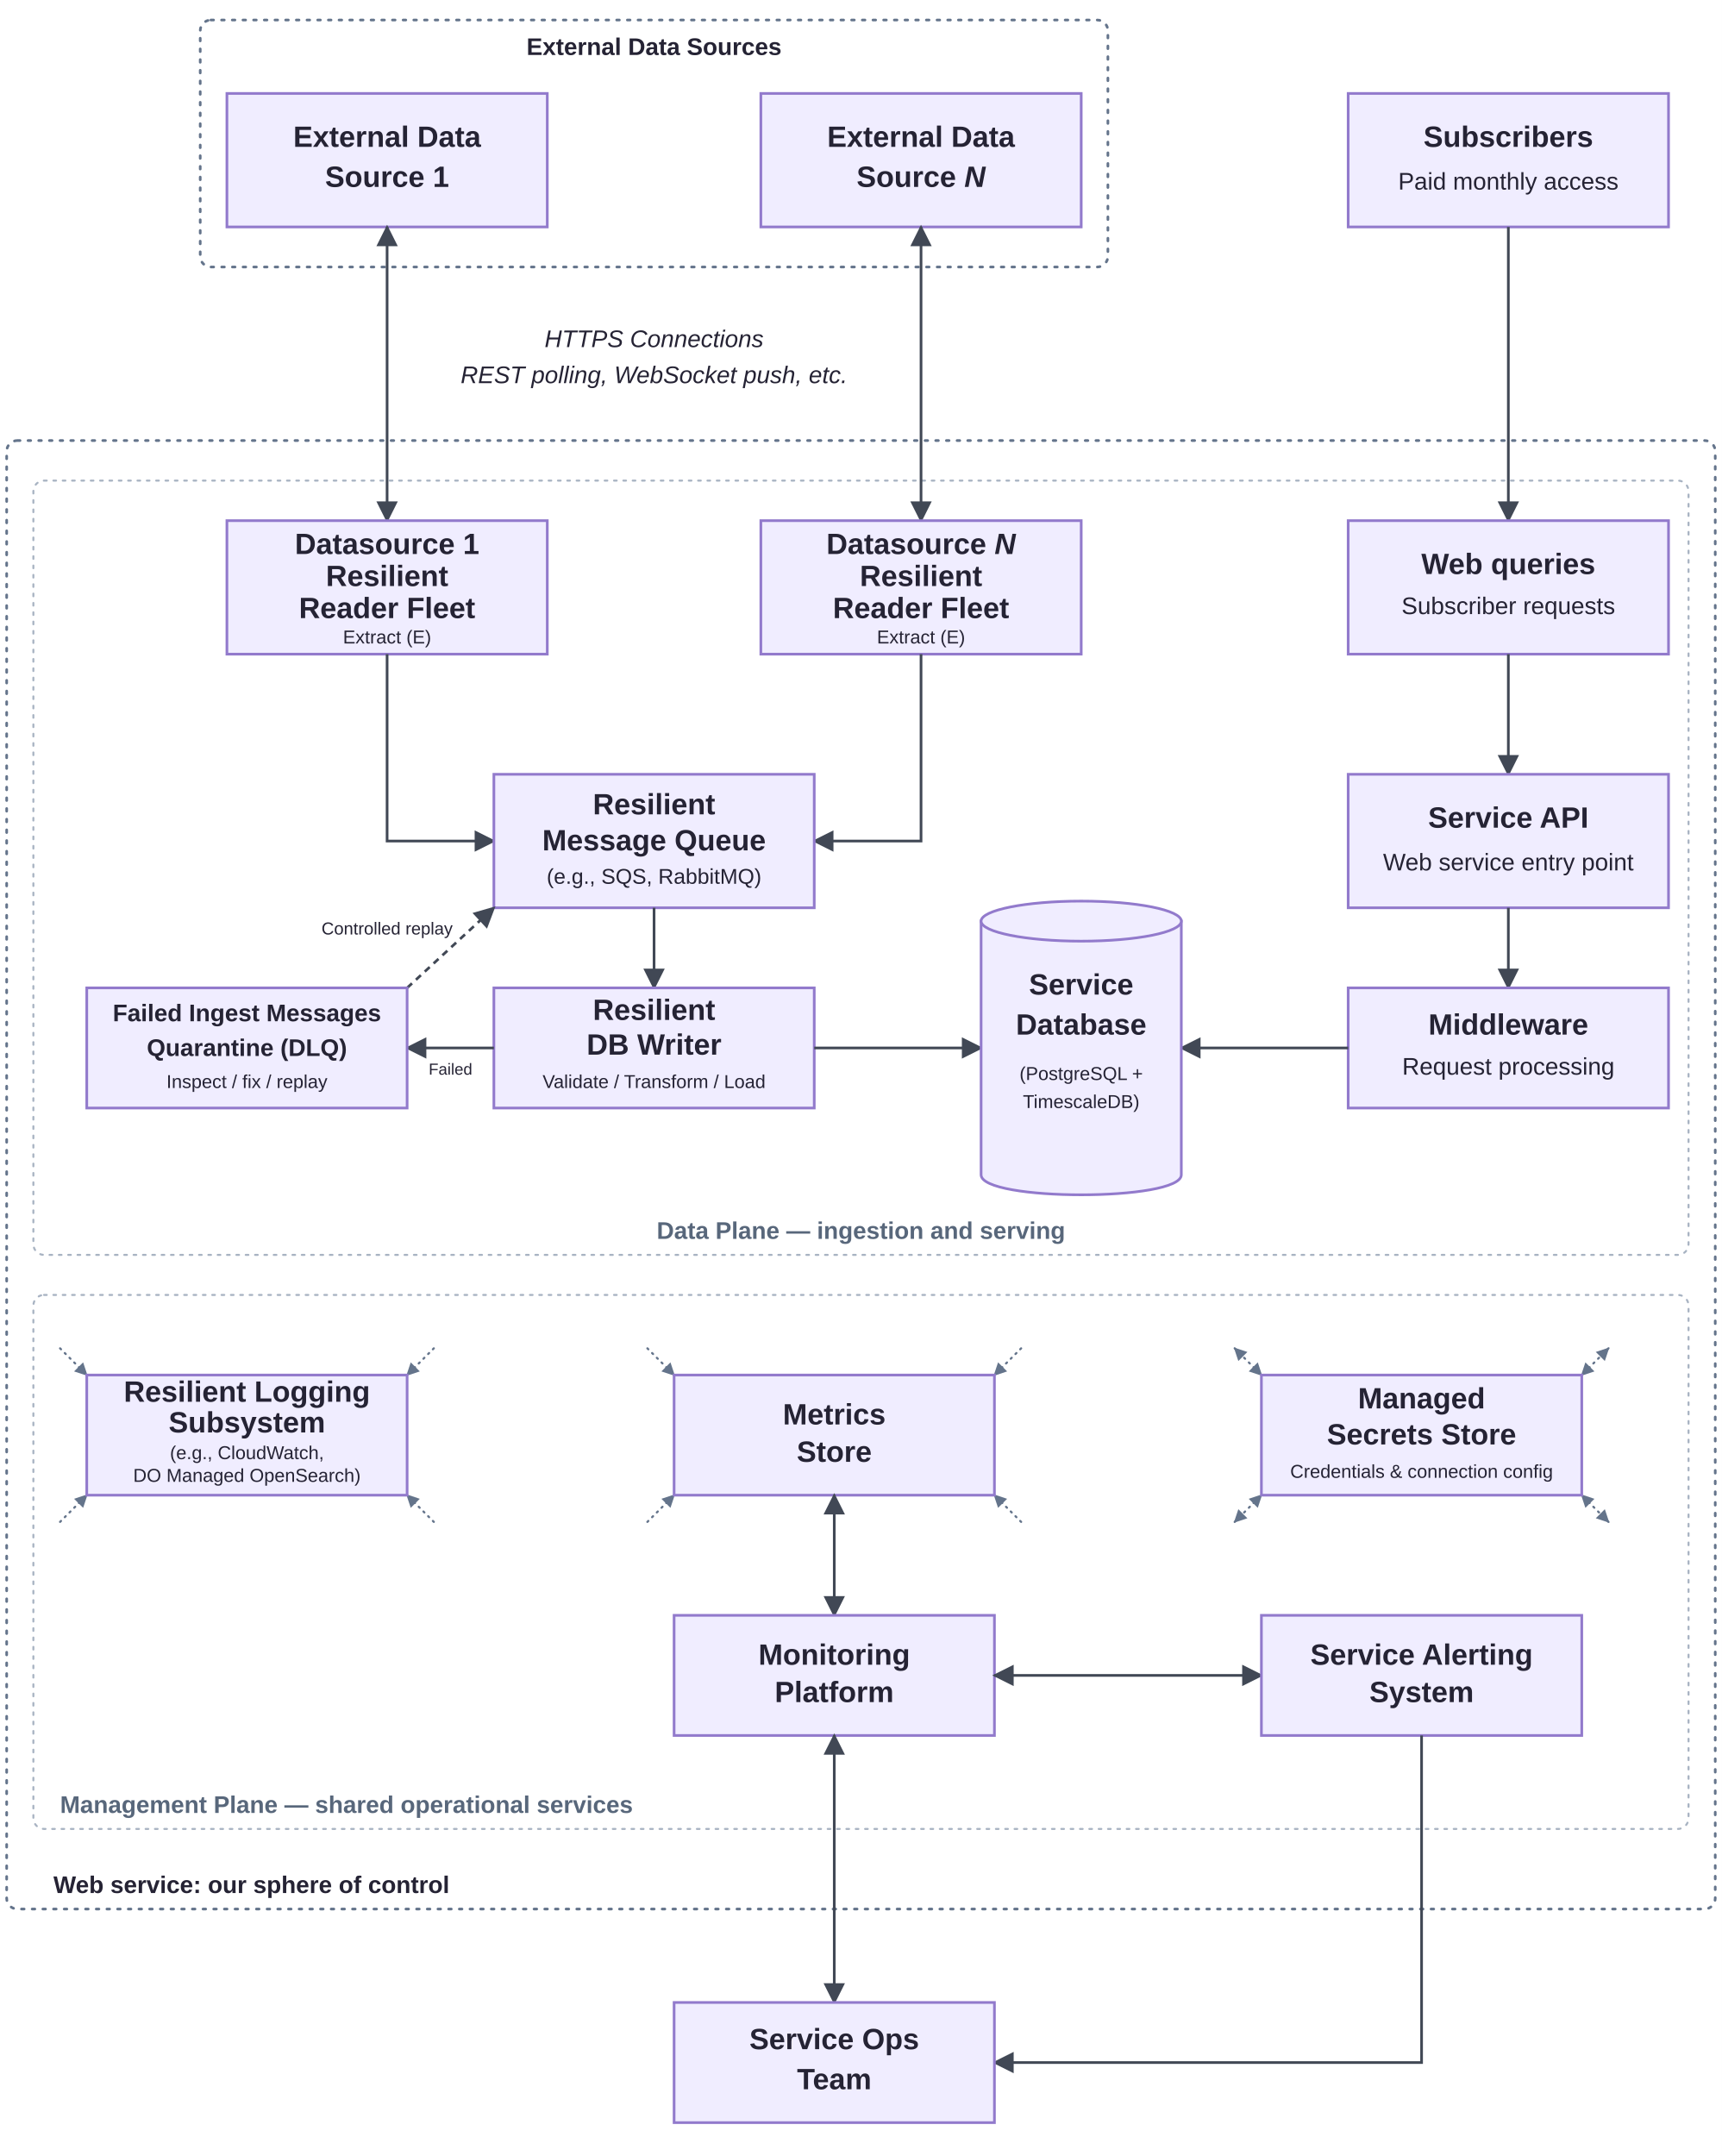
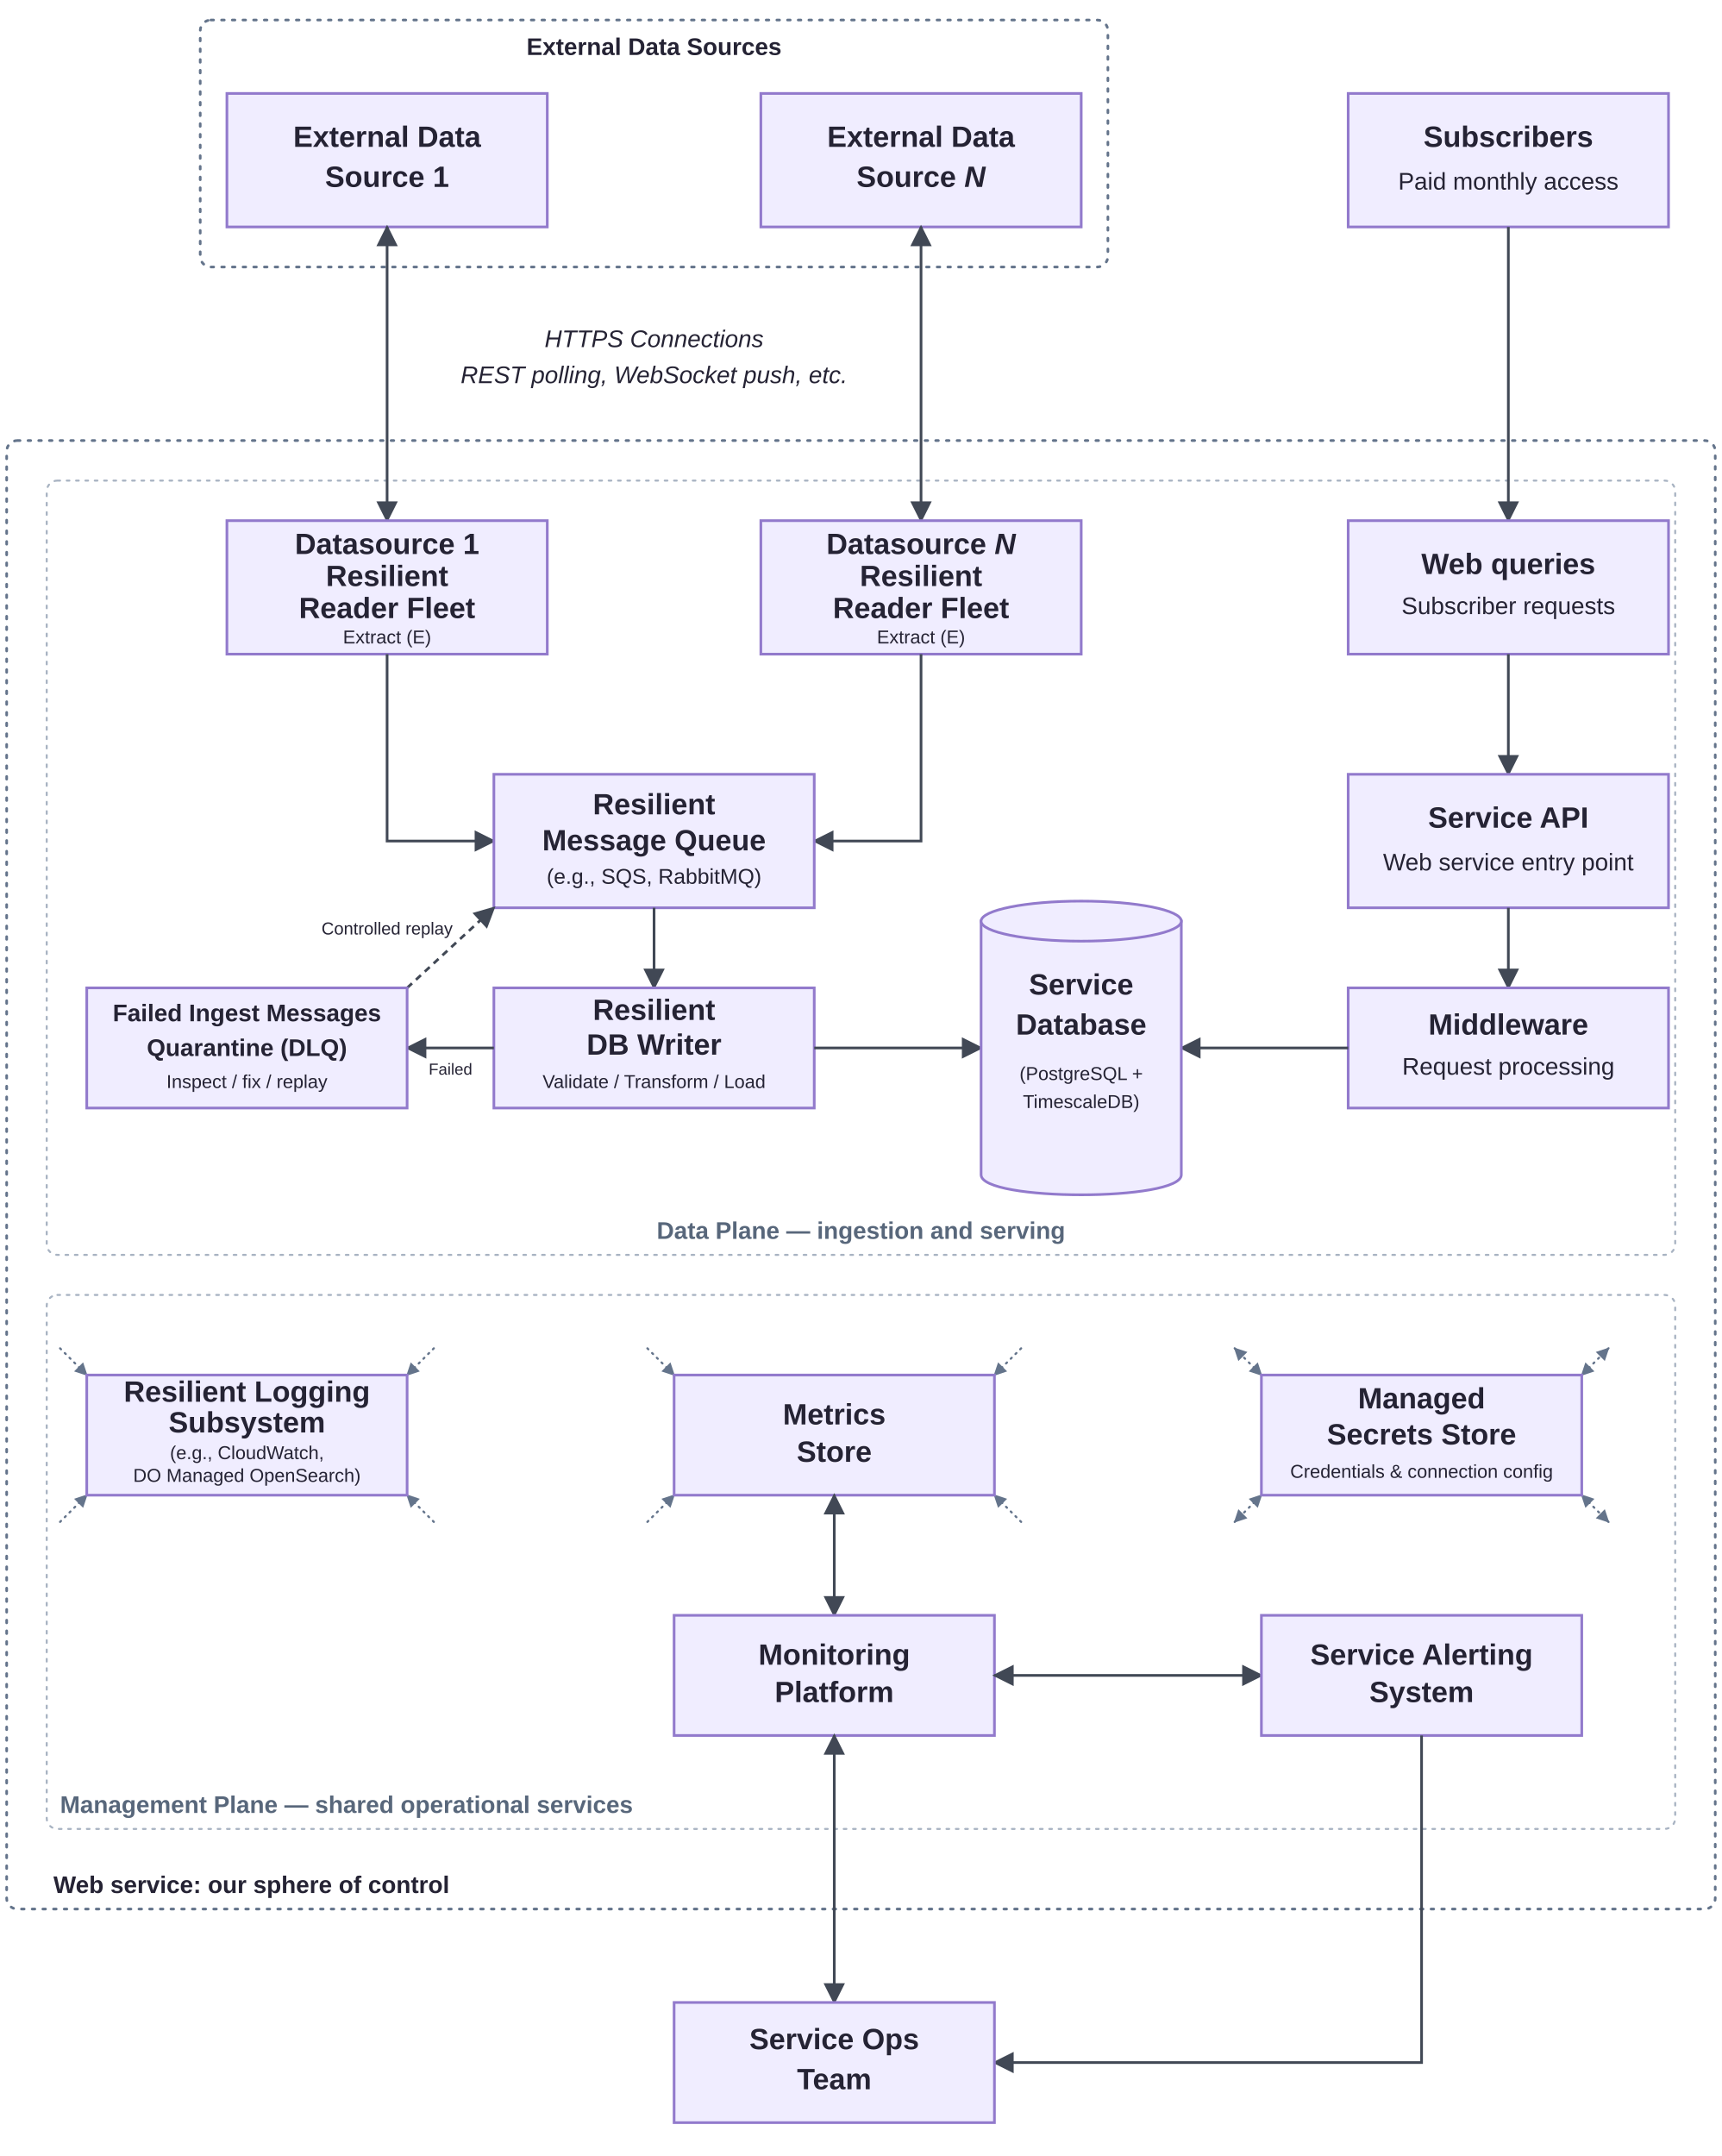
<svg xmlns="http://www.w3.org/2000/svg" width="1290" height="1615" viewBox="0 0 1290 1615" role="img" aria-labelledby="diagram-title diagram-description">
  <defs>
    <marker id="arrow" viewBox="0 0 10 10" refX="9" refY="5" markerWidth="8" markerHeight="8" orient="auto-start-reverse">
      <path d="M 0 0 L 10 5 L 0 10 Z" fill="#414855" />
    </marker>
    <marker id="log-arrow" viewBox="0 0 10 10" refX="9" refY="5" markerWidth="6" markerHeight="6" orient="auto-start-reverse">
      <path d="M 0 0 L 10 5 L 0 10 Z" fill="#64748b" />
    </marker>
  </defs>
  <style>
    text { font-family: Arial, Helvetica, sans-serif; fill: #252334; text-anchor: middle; }
    .plane { fill: none; stroke: #a8b3c2; stroke-width: 1.5; stroke-dasharray: 2 5; stroke-linecap: round; }
    .plane-label { font-size: 18px; font-weight: 600; fill: #58677b; }
    .node { fill: #f0edff; stroke: #927acc; stroke-width: 2; }
    .title { font-size: 22px; font-weight: 600; }
    .detail { font-size: 18px; }
    .small { font-size: 16px; }
    .flow { fill: none; stroke: #414855; stroke-width: 2; marker-end: url(#arrow); }
    .both { marker-start: url(#arrow); }
    .replay { stroke-dasharray: 5 4; }
    .secrets-flow { fill: none; stroke: #64748b; stroke-width: 1.6; stroke-dasharray: 1 4; stroke-linecap: round; marker-start: url(#log-arrow); marker-end: url(#log-arrow); }
    .log-flow, .metric-flow { fill: none; stroke: #64748b; stroke-width: 1.6; stroke-dasharray: 1 4; stroke-linecap: round; marker-end: url(#log-arrow); }
  </style>
  <rect width="1290" height="1615" fill="#ffffff" />
  <g aria-label="External Data Sources">
    <rect x="150" y="15" width="680" height="185" rx="8" fill="none" stroke="#64748b" stroke-width="2" stroke-dasharray="2 6" stroke-linecap="round" />
    <text x="490" y="45" dominant-baseline="text-after-edge" style="font-size: 18px; font-weight: 600;">External Data Sources</text>
  </g>
  <g transform="translate(0, 30)">
    <g aria-label="External Data Source 1">
      <rect class="node" x="170" y="40" width="240" height="100" />
      <text class="title" x="290" y="80">External Data</text>
      <text class="title" x="290" y="110">Source 1</text>
    </g>
    <g aria-label="External Data Source N">
      <rect class="node" x="570" y="40" width="240" height="100" />
      <text class="title" x="690" y="80">External Data</text>
      <text class="title" x="690" y="110">Source <tspan font-style="italic">N</tspan>
      </text>
    </g>
    <g aria-label="Subscribers">
      <rect class="node" x="1010" y="40" width="240" height="100" />
      <text class="title" x="1130" y="80">Subscribers</text>
      <text class="detail" x="1130" y="112">Paid monthly access</text>
    </g>
    <g transform="translate(0, 50)">
      <rect x="5" y="250" width="1280" height="1100" rx="8" fill="none" stroke="#64748b" stroke-width="2" stroke-dasharray="2 6" stroke-linecap="round" />
      <text x="40" y="1338" style="text-anchor: start; font-size: 18px; font-weight: 600;">Web service: our sphere of control</text>
      <g aria-label="Data Plane: ingestion and serving">
-         <rect class="plane" x="25" y="280" width="1240" height="580" rx="8" />
+         <rect class="plane" x="35" y="280" width="1220" height="580" rx="8" />
        <text class="plane-label" x="645" y="848">Data Plane — ingestion and serving</text>
      </g>
      <g aria-label="Management Plane: shared operational services">
-         <rect class="plane" x="25" y="890" width="1240" height="400" rx="8" />
+         <rect class="plane" x="35" y="890" width="1220" height="400" rx="8" />
        <text class="plane-label" x="45" y="1278" style="text-anchor: start;">Management Plane — shared operational services</text>
      </g>
      <path class="flow both" d="M 290 90 V 310" />
      <path class="flow both" d="M 690 90 V 310" />
      <g aria-label="HTTPS Connections: REST polling, WebSocket push, etc." font-style="italic">
        <text class="detail" x="490" y="180">HTTPS Connections</text>
        <text class="detail" x="490" y="207">REST polling, WebSocket push, etc.</text>
      </g>
      <path class="flow" d="M 1130 90 V 310" />
      <g transform="translate(0, 30)">
        <g aria-label="Datasource 1 Resilient Reader Fleet">
          <rect class="node" x="170" y="280" width="240" height="100" />
          <text class="title" x="290" y="305">Datasource 1</text>
          <text class="title" x="290" y="329">Resilient</text>
          <text class="title" x="290" y="353">Reader Fleet</text>
          <text x="290" y="372" style="font-size: 14px;">Extract (E)</text>
        </g>
        <g aria-label="Datasource N Resilient Reader Fleet">
          <rect class="node" x="570" y="280" width="240" height="100" />
          <text class="title" x="690" y="305">Datasource <tspan font-style="italic">N</tspan>
          </text>
          <text class="title" x="690" y="329">Resilient</text>
          <text class="title" x="690" y="353">Reader Fleet</text>
          <text x="690" y="372" style="font-size: 14px;">Extract (E)</text>
        </g>
        <g aria-label="Web queries">
          <rect class="node" x="1010" y="280" width="240" height="100" />
          <text class="title" x="1130" y="320">Web queries</text>
          <text class="detail" x="1130" y="350">Subscriber requests</text>
        </g>
        <path class="flow" d="M 290 380 V 520 H 370" />
        <path class="flow" d="M 690 380 V 520 H 610" />
        <path class="flow" d="M 1130 380 V 470" />
        <g aria-label="Resilient message queue">
          <rect class="node" x="370" y="470" width="240" height="100" />
          <text class="title" x="490" y="500">Resilient</text>
          <text class="title" x="490" y="527">Message Queue</text>
          <text class="small" x="490" y="552">(e.g., SQS, RabbitMQ)</text>
        </g>
        <g aria-label="Service API">
          <rect class="node" x="1010" y="470" width="240" height="100" />
          <text class="title" x="1130" y="510">Service API</text>
          <text class="detail" x="1130" y="542">Web service entry point</text>
        </g>
        <path class="flow" d="M 490 570 V 630" />
        <path class="flow" d="M 1130 570 V 630" />
        <g aria-label="Resilient database writer">
          <rect class="node" x="370" y="630" width="240" height="90" />
          <text class="title" x="490" y="654">Resilient</text>
          <text class="title" x="490" y="680">DB Writer</text>
          <text x="490" y="705" style="font-size: 14px;">Validate / Transform / Load</text>
        </g>
        <path class="flow" d="M 370 675 H 305" />
        <text x="337.5" y="695" style="font-size: 12px;">Failed</text>
        <path class="flow replay" d="M 305 630 L 370 570" />
        <text x="290" y="590" style="font-size: 13px;">Controlled replay</text>
        <g aria-label="Failed Ingest Messages / Quarantine, dead-letter queue">
          <rect class="node" x="65" y="630" width="240" height="90" />
          <text x="185" y="655" style="font-size: 18px; font-weight: 600;">Failed Ingest Messages</text>
          <text x="185" y="681" style="font-size: 18px; font-weight: 600;">Quarantine (DLQ)</text>
          <text x="185" y="705" style="font-size: 14px;">Inspect / fix / replay</text>
        </g>
        <g aria-label="Middleware">
          <rect class="node" x="1010" y="630" width="240" height="90" />
          <text class="title" x="1130" y="665">Middleware</text>
          <text class="detail" x="1130" y="695">Request processing</text>
        </g>
        <path class="flow" d="M 610 675 H 735" />
        <path class="flow" d="M 1010 675 H 885" />
        <g aria-label="Service database, PostgreSQL and TimescaleDB">
          <path class="node" d="M 735 580 V 770 C 735 790 885 790 885 770 V 580 Z" />
          <ellipse class="node" cx="810" cy="580" rx="75" ry="15" />
          <text class="title" x="810" y="635">Service</text>
          <text class="title" x="810" y="665">Database</text>
          <text x="810" y="699" style="font-size: 14px;">(PostgreSQL +</text>
          <text x="810" y="720" style="font-size: 14px;">TimescaleDB)</text>
        </g>
        <g transform="translate(255, 290)">
          <g aria-label="Components request and receive credentials from the Managed Secrets Store">
            <path class="secrets-flow" d="M 670 610 L 690 630" />
            <path class="secrets-flow" d="M 950 610 L 930 630" />
            <path class="secrets-flow" d="M 670 740 L 690 720" />
            <path class="secrets-flow" d="M 950 740 L 930 720" />
          </g>
          <g aria-label="Managed Secrets Store: credentials and connection configuration">
            <rect class="node" x="690" y="630" width="240" height="90" />
            <text class="title" x="810" y="655">Managed</text>
            <text class="title" x="810" y="682">Secrets Store</text>
            <text x="810" y="707" style="font-size: 14px;">Credentials &amp; connection config</text>
          </g>
        </g>
        <g transform="translate(-592.5, 290)">
          <g aria-label="Every component sends logs to the Resilient Logging Subsystem">
            <path class="log-flow" d="M 637.5 610 L 657.5 630" />
            <path class="log-flow" d="M 917.5 610 L 897.5 630" />
            <path class="log-flow" d="M 637.5 740 L 657.5 720" />
            <path class="log-flow" d="M 917.5 740 L 897.5 720" />
          </g>
          <g aria-label="Resilient Logging Subsystem">
            <rect class="node" x="657.5" y="630" width="240" height="90" />
            <text class="title" x="777.5" y="650">Resilient Logging</text>
            <text class="title" x="777.5" y="673">Subsystem</text>
            <text x="777.5" y="693" style="font-size: 14px;">(e.g., CloudWatch,</text>
            <text x="777.5" y="710" style="font-size: 14px;">DO Managed OpenSearch)</text>
          </g>
        </g>
        <g transform="translate(440, -220)">
          <g aria-label="Metrics from every component reach the shared Metrics Store">
            <path class="metric-flow" d="M 45 1120 L 65 1140" />
            <path class="metric-flow" d="M 325 1120 L 305 1140" />
            <path class="metric-flow" d="M 45 1250 L 65 1230" />
            <path class="metric-flow" d="M 325 1250 L 305 1230" />
          </g>
          <g aria-label="Metrics Store">
            <rect class="node" x="65" y="1140" width="240" height="90" />
            <text class="title" x="185" y="1177">Metrics</text>
            <text class="title" x="185" y="1205">Store</text>
          </g>
        </g>
        <path class="flow both" d="M 625 1010 V 1100" />
        <g transform="translate(0, -40)">
          <g aria-label="Monitoring Platform">
            <rect class="node" x="505" y="1140" width="240" height="90" />
            <text class="title" x="625" y="1177">Monitoring</text>
            <text class="title" x="625" y="1205">Platform</text>
          </g>
          <path class="flow both" d="M 745 1185 H 945" />
          <g aria-label="Service Alerting System">
            <rect class="node" x="945" y="1140" width="240" height="90" />
            <text class="title" x="1065" y="1177">Service Alerting</text>
            <text class="title" x="1065" y="1205">System</text>
          </g>
        </g>
        <path class="flow both" d="M 625 1190 V 1390" />
        <path class="flow" d="M 1065 1190 V 1435 H 745" />
        <g aria-label="Service Ops Team">
          <rect class="node" x="505" y="1390" width="240" height="90" />
          <text class="title" x="625" y="1425">Service Ops</text>
          <text class="title" x="625" y="1455">Team</text>
        </g>
      </g>
    </g>
  </g>
</svg>
